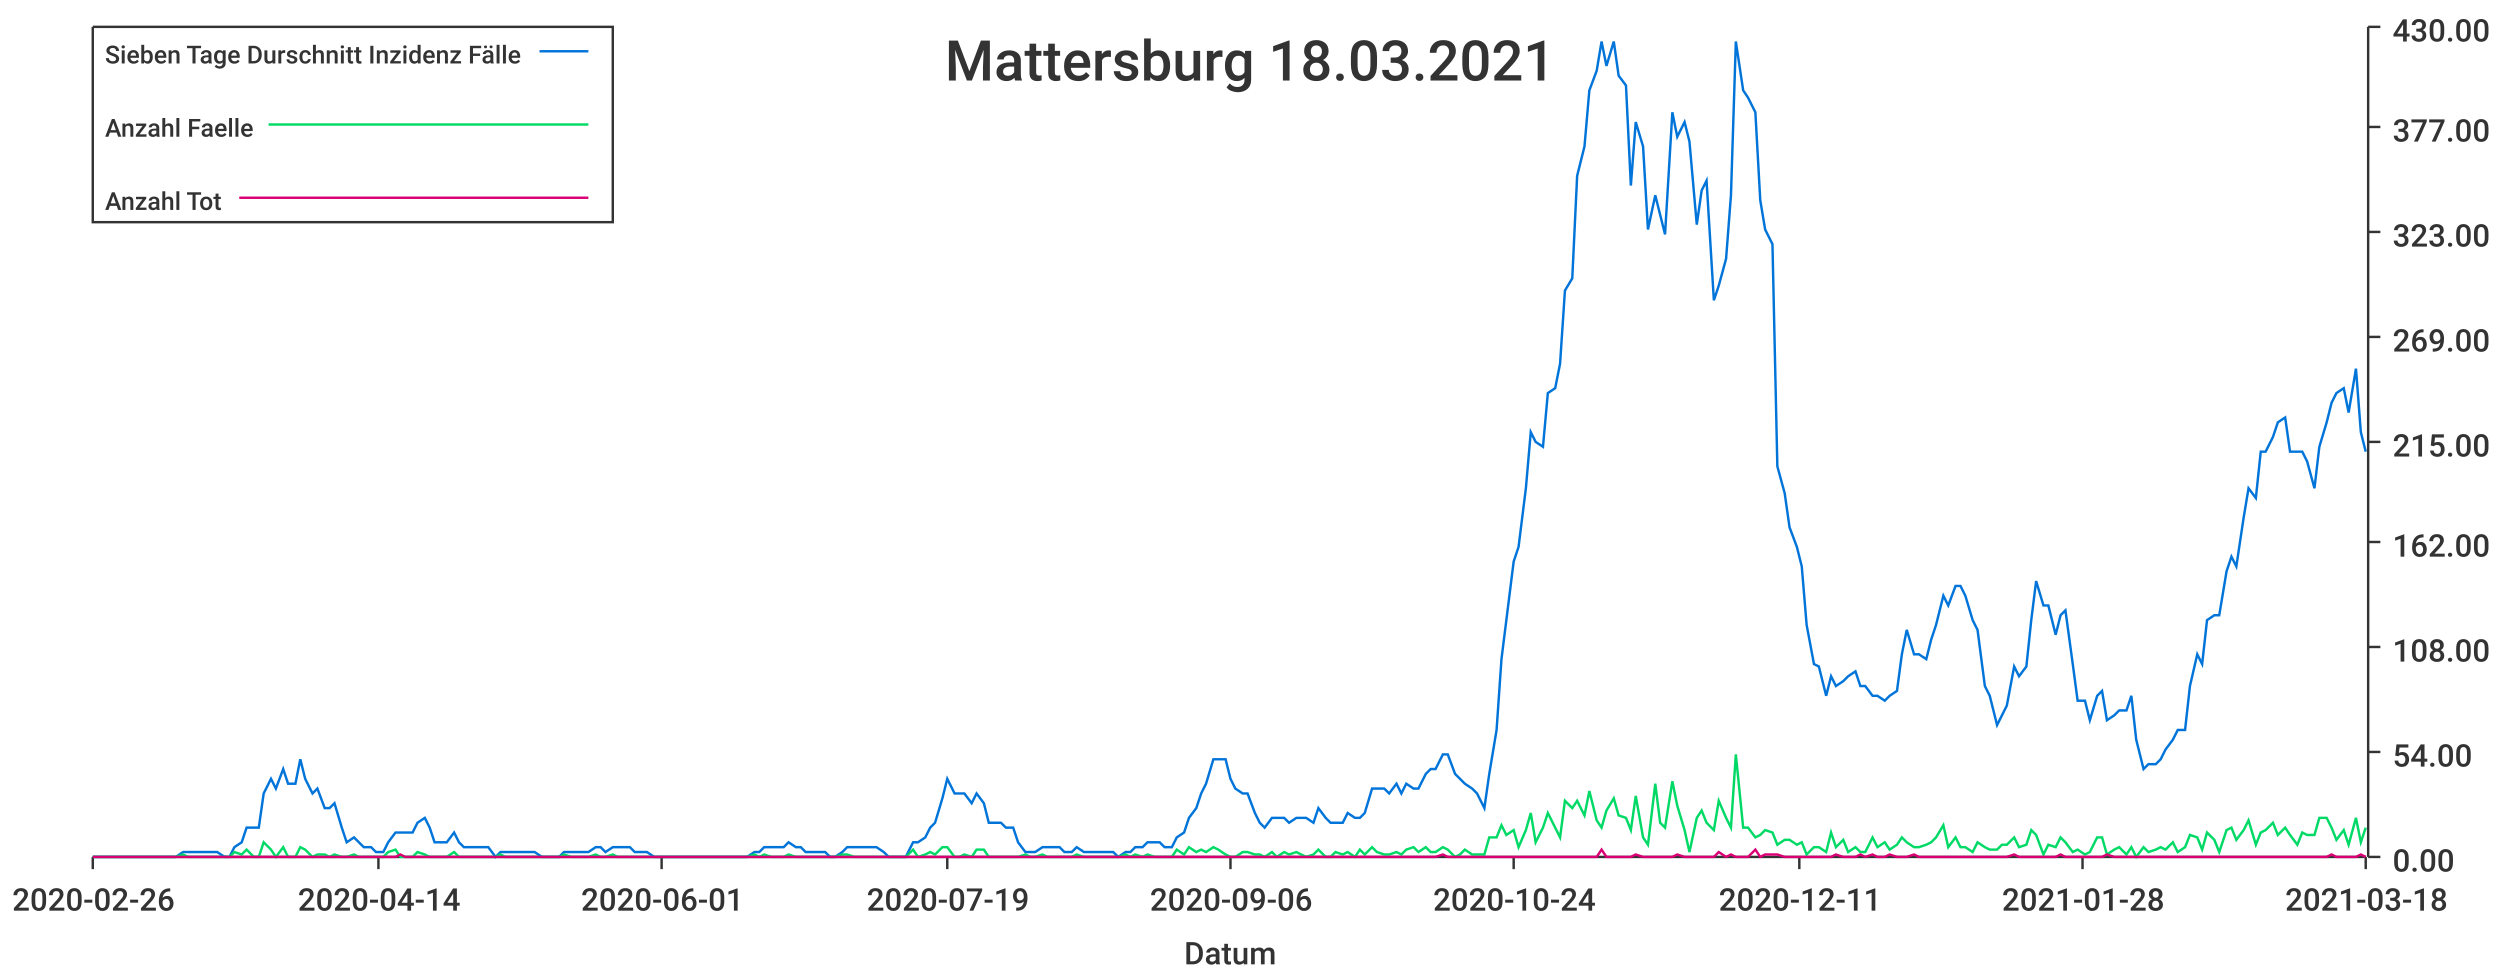
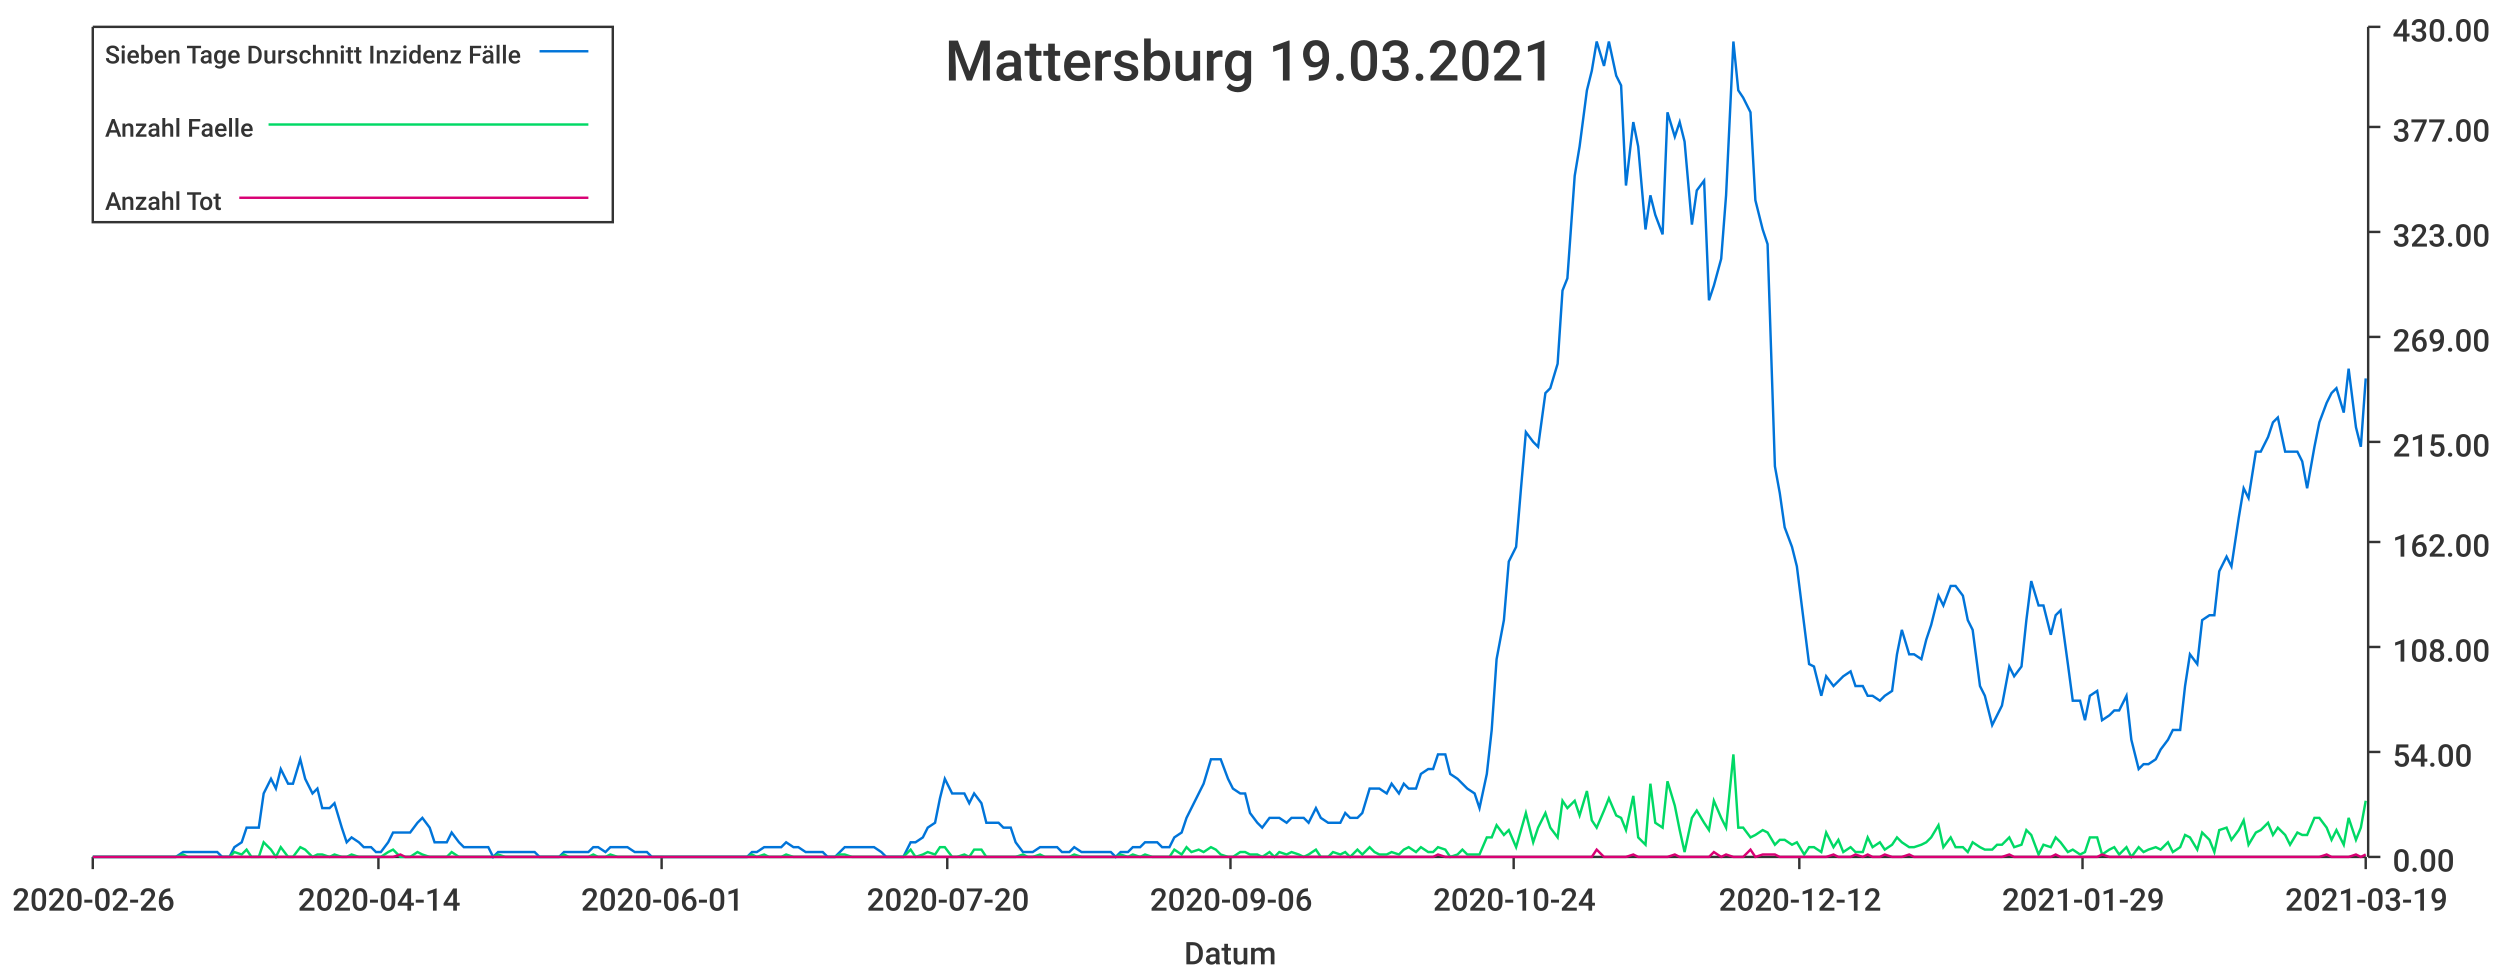
<svg xmlns="http://www.w3.org/2000/svg" width="1024" height="400">\n<path d="M 0 0 L 1024 0 L 1024 400 L 0 400 L 0 0" style="stroke-width:0;stroke:rgba(255,255,255,1.0);fill:rgba(255,255,255,1.0)" />
  <path d="M 38 11 L 969 11 L 969 351 L 38 351 L 38 11" style="stroke-width:0;stroke:rgba(255,255,255,1.0);fill:rgba(255,255,255,1.0)" />
  <path d="M 38 351 L 969 351" style="stroke-width:1;stroke:rgba(51,51,51,1.0);fill:none" />
  <path d="M 38 351 L 38 356" style="stroke-width:1;stroke:rgba(51,51,51,1.0);fill:none" />
  <text x="5" y="373" style="stroke-width:0;stroke:none;fill:rgba(51,51,51,1.0);font-size:12.8px;font-family:'Roboto Medium',sans-serif">2020-02-26</text>
  <path d="M 155 351 L 155 356" style="stroke-width:1;stroke:rgba(51,51,51,1.0);fill:none" />
  <text x="122" y="373" style="stroke-width:0;stroke:none;fill:rgba(51,51,51,1.0);font-size:12.8px;font-family:'Roboto Medium',sans-serif">2020-04-14</text>
  <path d="M 271 351 L 271 356" style="stroke-width:1;stroke:rgba(51,51,51,1.0);fill:none" />
  <text x="238" y="373" style="stroke-width:0;stroke:none;fill:rgba(51,51,51,1.0);font-size:12.8px;font-family:'Roboto Medium',sans-serif">2020-06-01</text>
  <path d="M 388 351 L 388 356" style="stroke-width:1;stroke:rgba(51,51,51,1.0);fill:none" />
-   <text x="355" y="373" style="stroke-width:0;stroke:none;fill:rgba(51,51,51,1.0);font-size:12.8px;font-family:'Roboto Medium',sans-serif">2020-07-19</text>
+   <text x="355" y="373" style="stroke-width:0;stroke:none;fill:rgba(51,51,51,1.0);font-size:12.8px;font-family:'Roboto Medium',sans-serif">2020-07-20</text>
  <path d="M 504 351 L 504 356" style="stroke-width:1;stroke:rgba(51,51,51,1.0);fill:none" />
  <text x="471" y="373" style="stroke-width:0;stroke:none;fill:rgba(51,51,51,1.0);font-size:12.8px;font-family:'Roboto Medium',sans-serif">2020-09-06</text>
  <path d="M 620 351 L 620 356" style="stroke-width:1;stroke:rgba(51,51,51,1.0);fill:none" />
  <text x="587" y="373" style="stroke-width:0;stroke:none;fill:rgba(51,51,51,1.0);font-size:12.8px;font-family:'Roboto Medium',sans-serif">2020-10-24</text>
  <path d="M 737 351 L 737 356" style="stroke-width:1;stroke:rgba(51,51,51,1.0);fill:none" />
-   <text x="704" y="373" style="stroke-width:0;stroke:none;fill:rgba(51,51,51,1.0);font-size:12.8px;font-family:'Roboto Medium',sans-serif">2020-12-11</text>
+   <text x="704" y="373" style="stroke-width:0;stroke:none;fill:rgba(51,51,51,1.0);font-size:12.8px;font-family:'Roboto Medium',sans-serif">2020-12-12</text>
  <path d="M 853 351 L 853 356" style="stroke-width:1;stroke:rgba(51,51,51,1.0);fill:none" />
-   <text x="820" y="373" style="stroke-width:0;stroke:none;fill:rgba(51,51,51,1.0);font-size:12.8px;font-family:'Roboto Medium',sans-serif">2021-01-28</text>
+   <text x="820" y="373" style="stroke-width:0;stroke:none;fill:rgba(51,51,51,1.0);font-size:12.8px;font-family:'Roboto Medium',sans-serif">2021-01-29</text>
  <path d="M 969 351 L 969 356" style="stroke-width:1;stroke:rgba(51,51,51,1.0);fill:none" />
-   <text x="936" y="373" style="stroke-width:0;stroke:none;fill:rgba(51,51,51,1.0);font-size:12.8px;font-family:'Roboto Medium',sans-serif">2021-03-18</text>
+   <text x="936" y="373" style="stroke-width:0;stroke:none;fill:rgba(51,51,51,1.0);font-size:12.8px;font-family:'Roboto Medium',sans-serif">2021-03-19</text>
  <text x="485" y="395" style="stroke-width:0;stroke:none;fill:rgba(51,51,51,1.0);font-size:12.8px;font-family:'Roboto Medium',sans-serif">Datum</text>
  <path d="M 970 351 L 970 11" style="stroke-width:1;stroke:rgba(51,51,51,1.0);fill:none" />
  <path d="M 970 351 L 975 351" style="stroke-width:1;stroke:rgba(51,51,51,1.0);fill:none" />
  <text x="980" y="357" style="stroke-width:0;stroke:none;fill:rgba(51,51,51,1.0);font-size:12.8px;font-family:'Roboto Medium',sans-serif">0.00</text>
  <path d="M 970 308 L 975 308" style="stroke-width:1;stroke:rgba(51,51,51,1.0);fill:none" />
  <text x="980" y="314" style="stroke-width:0;stroke:none;fill:rgba(51,51,51,1.0);font-size:12.8px;font-family:'Roboto Medium',sans-serif">54.00</text>
  <path d="M 970 265 L 975 265" style="stroke-width:1;stroke:rgba(51,51,51,1.0);fill:none" />
  <text x="980" y="271" style="stroke-width:0;stroke:none;fill:rgba(51,51,51,1.0);font-size:12.8px;font-family:'Roboto Medium',sans-serif">108.00</text>
  <path d="M 970 222 L 975 222" style="stroke-width:1;stroke:rgba(51,51,51,1.0);fill:none" />
  <text x="980" y="228" style="stroke-width:0;stroke:none;fill:rgba(51,51,51,1.0);font-size:12.8px;font-family:'Roboto Medium',sans-serif">162.00</text>
  <path d="M 970 181 L 975 181" style="stroke-width:1;stroke:rgba(51,51,51,1.0);fill:none" />
  <text x="980" y="187" style="stroke-width:0;stroke:none;fill:rgba(51,51,51,1.0);font-size:12.8px;font-family:'Roboto Medium',sans-serif">215.00</text>
  <path d="M 970 138 L 975 138" style="stroke-width:1;stroke:rgba(51,51,51,1.0);fill:none" />
  <text x="980" y="144" style="stroke-width:0;stroke:none;fill:rgba(51,51,51,1.0);font-size:12.8px;font-family:'Roboto Medium',sans-serif">269.00</text>
  <path d="M 970 95 L 975 95" style="stroke-width:1;stroke:rgba(51,51,51,1.0);fill:none" />
  <text x="980" y="101" style="stroke-width:0;stroke:none;fill:rgba(51,51,51,1.0);font-size:12.8px;font-family:'Roboto Medium',sans-serif">323.00</text>
  <path d="M 970 52 L 975 52" style="stroke-width:1;stroke:rgba(51,51,51,1.0);fill:none" />
  <text x="980" y="58" style="stroke-width:0;stroke:none;fill:rgba(51,51,51,1.0);font-size:12.8px;font-family:'Roboto Medium',sans-serif">377.00</text>
  <path d="M 970 11 L 975 11" style="stroke-width:1;stroke:rgba(51,51,51,1.0);fill:none" />
  <text x="980" y="17" style="stroke-width:0;stroke:none;fill:rgba(51,51,51,1.0);font-size:12.8px;font-family:'Roboto Medium',sans-serif">430.00</text>
-   <path d="M 38 351 L 41 351 L 43 351 L 46 351 L 48 351 L 51 351 L 53 351 L 55 351 L 58 351 L 60 351 L 63 351 L 65 351 L 67 351 L 70 351 L 72 351 L 75 349 L 77 349 L 80 349 L 82 349 L 84 349 L 87 349 L 89 349 L 92 351 L 94 351 L 96 347 L 99 345 L 101 339 L 104 339 L 106 339 L 108 325 L 111 319 L 113 323 L 116 315 L 118 321 L 121 321 L 123 311 L 125 319 L 128 325 L 130 323 L 133 331 L 135 331 L 137 329 L 140 339 L 142 345 L 145 343 L 147 345 L 149 347 L 152 347 L 154 349 L 157 349 L 159 345 L 162 341 L 164 341 L 166 341 L 169 341 L 171 337 L 174 335 L 176 339 L 178 345 L 181 345 L 183 345 L 186 341 L 188 345 L 190 347 L 193 347 L 195 347 L 198 347 L 200 347 L 203 351 L 205 349 L 207 349 L 210 349 L 212 349 L 215 349 L 217 349 L 219 349 L 222 351 L 224 351 L 227 351 L 229 351 L 231 349 L 234 349 L 236 349 L 239 349 L 241 349 L 244 347 L 246 347 L 248 349 L 251 347 L 253 347 L 256 347 L 258 347 L 260 349 L 263 349 L 265 349 L 268 351 L 270 351 L 272 351 L 275 351 L 277 351 L 280 351 L 282 351 L 285 351 L 287 351 L 289 351 L 292 351 L 294 351 L 297 351 L 299 351 L 301 351 L 304 351 L 306 351 L 309 349 L 311 349 L 313 347 L 316 347 L 318 347 L 321 347 L 323 345 L 326 347 L 328 347 L 330 349 L 333 349 L 335 349 L 338 349 L 340 351 L 342 351 L 345 349 L 347 347 L 350 347 L 352 347 L 354 347 L 357 347 L 359 347 L 362 349 L 364 351 L 367 351 L 369 351 L 371 351 L 374 345 L 376 345 L 379 343 L 381 339 L 383 337 L 386 327 L 388 319 L 391 325 L 393 325 L 395 325 L 398 329 L 400 325 L 403 329 L 405 337 L 408 337 L 410 337 L 412 339 L 415 339 L 417 345 L 420 349 L 422 349 L 424 349 L 427 347 L 429 347 L 432 347 L 434 347 L 436 349 L 439 349 L 441 347 L 444 349 L 446 349 L 449 349 L 451 349 L 453 349 L 456 349 L 458 351 L 461 349 L 463 349 L 465 347 L 468 347 L 470 345 L 473 345 L 475 345 L 477 347 L 480 347 L 482 343 L 485 341 L 487 335 L 490 331 L 492 325 L 494 321 L 497 311 L 499 311 L 502 311 L 504 319 L 506 323 L 509 325 L 511 325 L 514 333 L 516 337 L 518 339 L 521 335 L 523 335 L 526 335 L 528 337 L 531 335 L 533 335 L 535 335 L 538 337 L 540 331 L 543 335 L 545 337 L 547 337 L 550 337 L 552 333 L 555 335 L 557 335 L 559 333 L 562 323 L 564 323 L 567 323 L 569 325 L 572 321 L 574 325 L 576 321 L 579 323 L 581 323 L 584 317 L 586 315 L 588 315 L 591 309 L 593 309 L 596 317 L 598 319 L 600 321 L 603 323 L 605 325 L 608 331 L 610 317 L 613 299 L 615 270 L 617 254 L 620 230 L 622 224 L 625 200 L 627 177 L 629 181 L 632 183 L 634 161 L 637 159 L 639 149 L 641 119 L 644 114 L 646 72 L 649 60 L 651 37 L 654 29 L 656 17 L 658 27 L 661 17 L 663 31 L 666 35 L 668 76 L 670 50 L 673 60 L 675 94 L 678 80 L 680 88 L 682 96 L 685 46 L 687 56 L 690 50 L 692 58 L 695 92 L 697 78 L 699 74 L 702 123 L 704 117 L 707 106 L 709 80 L 711 17 L 714 37 L 716 40 L 719 46 L 721 82 L 723 94 L 726 100 L 728 191 L 731 202 L 733 216 L 736 224 L 738 232 L 740 256 L 743 272 L 745 273 L 748 285 L 750 277 L 752 281 L 755 279 L 757 277 L 760 275 L 762 281 L 764 281 L 767 285 L 769 285 L 772 287 L 774 285 L 777 283 L 779 268 L 781 258 L 784 268 L 786 268 L 789 270 L 791 262 L 793 256 L 796 244 L 798 248 L 801 240 L 803 240 L 805 244 L 808 254 L 810 258 L 813 281 L 815 285 L 818 297 L 820 293 L 822 289 L 825 273 L 827 277 L 830 273 L 832 254 L 834 238 L 837 248 L 839 248 L 842 260 L 844 252 L 846 250 L 849 272 L 851 287 L 854 287 L 856 295 L 859 285 L 861 283 L 863 295 L 866 293 L 868 291 L 871 291 L 873 285 L 875 303 L 878 315 L 880 313 L 883 313 L 885 311 L 887 307 L 890 303 L 892 299 L 895 299 L 897 281 L 900 268 L 902 272 L 904 254 L 907 252 L 909 252 L 912 234 L 914 228 L 916 232 L 919 212 L 921 200 L 924 204 L 926 185 L 928 185 L 931 179 L 933 173 L 936 171 L 938 185 L 941 185 L 943 185 L 945 189 L 948 200 L 950 183 L 953 173 L 955 165 L 957 161 L 960 159 L 962 169 L 965 151 L 967 177 L 969 185" style="stroke-width:1;stroke:rgba(0,116,217,1.0);fill:none" />
-   <path d="M 38 351 L 41 351 L 43 351 L 46 351 L 48 351 L 51 351 L 53 351 L 55 351 L 58 351 L 60 351 L 63 351 L 65 351 L 67 351 L 70 351 L 72 351 L 75 350 L 77 351 L 80 351 L 82 351 L 84 351 L 87 351 L 89 351 L 92 351 L 94 351 L 96 349 L 99 350 L 101 348 L 104 351 L 106 351 L 108 345 L 111 348 L 113 351 L 116 347 L 118 351 L 121 351 L 123 347 L 125 348 L 128 351 L 130 350 L 133 350 L 135 351 L 137 350 L 140 351 L 142 351 L 145 350 L 147 351 L 149 351 L 152 351 L 154 351 L 157 351 L 159 349 L 162 348 L 164 351 L 166 351 L 169 351 L 171 349 L 174 350 L 176 351 L 178 351 L 181 351 L 183 351 L 186 349 L 188 351 L 190 351 L 193 351 L 195 351 L 198 351 L 200 351 L 203 351 L 205 350 L 207 351 L 210 351 L 212 351 L 215 351 L 217 351 L 219 351 L 222 351 L 224 351 L 227 351 L 229 351 L 231 350 L 234 351 L 236 351 L 239 351 L 241 351 L 244 350 L 246 351 L 248 351 L 251 350 L 253 351 L 256 351 L 258 351 L 260 351 L 263 351 L 265 351 L 268 351 L 270 351 L 272 351 L 275 351 L 277 351 L 280 351 L 282 351 L 285 351 L 287 351 L 289 351 L 292 351 L 294 351 L 297 351 L 299 351 L 301 351 L 304 351 L 306 351 L 309 350 L 311 351 L 313 350 L 316 351 L 318 351 L 321 351 L 323 350 L 326 351 L 328 351 L 330 351 L 333 351 L 335 351 L 338 351 L 340 351 L 342 351 L 345 350 L 347 350 L 350 351 L 352 351 L 354 351 L 357 351 L 359 351 L 362 351 L 364 351 L 367 351 L 369 351 L 371 351 L 374 348 L 376 351 L 379 350 L 381 349 L 383 350 L 386 347 L 388 347 L 391 351 L 393 351 L 395 350 L 398 351 L 400 348 L 403 348 L 405 351 L 408 351 L 410 351 L 412 351 L 415 351 L 417 351 L 420 350 L 422 351 L 424 351 L 427 350 L 429 351 L 432 351 L 434 351 L 436 351 L 439 351 L 441 350 L 444 351 L 446 351 L 449 351 L 451 351 L 453 351 L 456 351 L 458 351 L 461 350 L 463 351 L 465 350 L 468 351 L 470 350 L 473 351 L 475 351 L 477 351 L 480 351 L 482 348 L 485 350 L 487 347 L 490 349 L 492 348 L 494 349 L 497 347 L 499 348 L 502 350 L 504 351 L 506 351 L 509 349 L 511 349 L 514 350 L 516 350 L 518 351 L 521 349 L 523 351 L 526 349 L 528 350 L 531 349 L 533 350 L 535 351 L 538 350 L 540 348 L 543 351 L 545 351 L 547 349 L 550 350 L 552 349 L 555 351 L 557 348 L 559 350 L 562 347 L 564 349 L 567 350 L 569 350 L 572 349 L 574 350 L 576 348 L 579 347 L 581 349 L 584 347 L 586 349 L 588 349 L 591 347 L 593 348 L 596 351 L 598 350 L 600 348 L 603 350 L 605 350 L 608 350 L 610 343 L 613 343 L 615 338 L 617 342 L 620 340 L 622 347 L 625 340 L 627 333 L 629 345 L 632 339 L 634 333 L 637 339 L 639 343 L 641 328 L 644 331 L 646 328 L 649 334 L 651 324 L 654 336 L 656 339 L 658 332 L 661 327 L 663 334 L 666 335 L 668 340 L 670 326 L 673 343 L 675 346 L 678 321 L 680 337 L 682 339 L 685 320 L 687 330 L 690 340 L 692 349 L 695 335 L 697 332 L 699 337 L 702 340 L 704 328 L 707 335 L 709 339 L 711 309 L 714 339 L 716 339 L 719 343 L 721 342 L 723 340 L 726 341 L 728 346 L 731 344 L 733 344 L 736 346 L 738 345 L 740 350 L 743 347 L 745 347 L 748 349 L 750 341 L 752 347 L 755 344 L 757 349 L 760 347 L 762 349 L 764 349 L 767 343 L 769 347 L 772 345 L 774 348 L 777 346 L 779 343 L 781 345 L 784 347 L 786 347 L 789 346 L 791 345 L 793 343 L 796 338 L 798 347 L 801 343 L 803 347 L 805 347 L 808 349 L 810 345 L 813 347 L 815 348 L 818 348 L 820 346 L 822 346 L 825 343 L 827 347 L 830 346 L 832 340 L 834 342 L 837 350 L 839 346 L 842 347 L 844 343 L 846 345 L 849 349 L 851 348 L 854 350 L 856 349 L 859 343 L 861 343 L 863 350 L 866 348 L 868 347 L 871 350 L 873 347 L 875 351 L 878 347 L 880 349 L 883 348 L 885 347 L 887 348 L 890 345 L 892 349 L 895 347 L 897 342 L 900 343 L 902 348 L 904 341 L 907 344 L 909 349 L 912 340 L 914 339 L 916 344 L 919 340 L 921 336 L 924 346 L 926 341 L 928 340 L 931 337 L 933 342 L 936 339 L 938 342 L 941 346 L 943 341 L 945 342 L 948 342 L 950 335 L 953 335 L 955 339 L 957 344 L 960 340 L 962 346 L 965 335 L 967 345 L 969 339" style="stroke-width:1;stroke:rgba(0,217,101,1.0);fill:none" />
-   <path d="M 38 351 L 41 351 L 43 351 L 46 351 L 48 351 L 51 351 L 53 351 L 55 351 L 58 351 L 60 351 L 63 351 L 65 351 L 67 351 L 70 351 L 72 351 L 75 351 L 77 351 L 80 351 L 82 351 L 84 351 L 87 351 L 89 351 L 92 351 L 94 351 L 96 351 L 99 351 L 101 351 L 104 351 L 106 351 L 108 351 L 111 351 L 113 351 L 116 351 L 118 351 L 121 351 L 123 351 L 125 351 L 128 351 L 130 351 L 133 351 L 135 351 L 137 351 L 140 351 L 142 351 L 145 351 L 147 351 L 149 351 L 152 351 L 154 351 L 157 351 L 159 351 L 162 351 L 164 350 L 166 351 L 169 351 L 171 351 L 174 351 L 176 351 L 178 351 L 181 351 L 183 351 L 186 351 L 188 351 L 190 351 L 193 351 L 195 351 L 198 351 L 200 351 L 203 351 L 205 351 L 207 351 L 210 351 L 212 351 L 215 351 L 217 351 L 219 351 L 222 351 L 224 351 L 227 351 L 229 351 L 231 351 L 234 351 L 236 351 L 239 351 L 241 351 L 244 351 L 246 351 L 248 351 L 251 351 L 253 351 L 256 351 L 258 351 L 260 351 L 263 351 L 265 351 L 268 351 L 270 351 L 272 351 L 275 351 L 277 351 L 280 351 L 282 351 L 285 351 L 287 351 L 289 351 L 292 351 L 294 351 L 297 351 L 299 351 L 301 351 L 304 351 L 306 351 L 309 351 L 311 351 L 313 351 L 316 351 L 318 351 L 321 351 L 323 351 L 326 351 L 328 351 L 330 351 L 333 351 L 335 351 L 338 351 L 340 351 L 342 351 L 345 351 L 347 351 L 350 351 L 352 351 L 354 351 L 357 351 L 359 351 L 362 351 L 364 351 L 367 351 L 369 351 L 371 351 L 374 351 L 376 351 L 379 351 L 381 351 L 383 351 L 386 351 L 388 351 L 391 351 L 393 351 L 395 351 L 398 351 L 400 351 L 403 351 L 405 351 L 408 351 L 410 351 L 412 351 L 415 351 L 417 351 L 420 351 L 422 351 L 424 351 L 427 351 L 429 351 L 432 351 L 434 351 L 436 351 L 439 351 L 441 351 L 444 351 L 446 351 L 449 351 L 451 351 L 453 351 L 456 351 L 458 351 L 461 351 L 463 351 L 465 351 L 468 351 L 470 351 L 473 351 L 475 351 L 477 351 L 480 351 L 482 351 L 485 351 L 487 351 L 490 351 L 492 351 L 494 351 L 497 351 L 499 351 L 502 351 L 504 351 L 506 351 L 509 351 L 511 351 L 514 351 L 516 351 L 518 351 L 521 351 L 523 351 L 526 351 L 528 351 L 531 351 L 533 351 L 535 351 L 538 351 L 540 351 L 543 351 L 545 351 L 547 351 L 550 351 L 552 351 L 555 351 L 557 351 L 559 351 L 562 351 L 564 351 L 567 351 L 569 351 L 572 351 L 574 351 L 576 351 L 579 351 L 581 351 L 584 351 L 586 351 L 588 351 L 591 350 L 593 351 L 596 351 L 598 351 L 600 351 L 603 351 L 605 351 L 608 351 L 610 351 L 613 351 L 615 351 L 617 351 L 620 351 L 622 351 L 625 351 L 627 351 L 629 351 L 632 351 L 634 351 L 637 351 L 639 351 L 641 351 L 644 351 L 646 351 L 649 351 L 651 351 L 654 351 L 656 348 L 658 351 L 661 351 L 663 351 L 666 351 L 668 351 L 670 350 L 673 351 L 675 351 L 678 351 L 680 351 L 682 351 L 685 351 L 687 350 L 690 351 L 692 351 L 695 351 L 697 351 L 699 351 L 702 351 L 704 349 L 707 351 L 709 350 L 711 351 L 714 351 L 716 351 L 719 348 L 721 351 L 723 350 L 726 350 L 728 350 L 731 351 L 733 351 L 736 351 L 738 351 L 740 351 L 743 351 L 745 351 L 748 351 L 750 351 L 752 350 L 755 351 L 757 351 L 760 351 L 762 350 L 764 351 L 767 350 L 769 351 L 772 351 L 774 350 L 777 351 L 779 351 L 781 351 L 784 350 L 786 351 L 789 351 L 791 351 L 793 351 L 796 351 L 798 351 L 801 351 L 803 351 L 805 351 L 808 351 L 810 351 L 813 351 L 815 351 L 818 351 L 820 351 L 822 351 L 825 350 L 827 351 L 830 351 L 832 351 L 834 351 L 837 351 L 839 351 L 842 351 L 844 350 L 846 351 L 849 351 L 851 351 L 854 351 L 856 351 L 859 351 L 861 351 L 863 350 L 866 351 L 868 351 L 871 351 L 873 351 L 875 351 L 878 351 L 880 351 L 883 351 L 885 351 L 887 351 L 890 351 L 892 351 L 895 351 L 897 351 L 900 351 L 902 351 L 904 351 L 907 351 L 909 351 L 912 351 L 914 351 L 916 351 L 919 351 L 921 351 L 924 351 L 926 351 L 928 351 L 931 351 L 933 351 L 936 351 L 938 351 L 941 351 L 943 351 L 945 351 L 948 351 L 950 351 L 953 351 L 955 350 L 957 351 L 960 351 L 962 351 L 965 351 L 967 350 L 969 351" style="stroke-width:1;stroke:rgba(217,0,116,1.0);fill:none" />
-   <text x="387" y="33" style="stroke-width:0;stroke:none;fill:rgba(51,51,51,1.0);font-size:23.0px;font-family:'Roboto Medium',sans-serif">Mattersburg 18.03.2021</text>
+   <path d="M 38 351 L 41 351 L 43 351 L 46 351 L 48 351 L 51 351 L 53 351 L 55 351 L 58 351 L 60 351 L 63 351 L 65 351 L 67 351 L 70 351 L 72 351 L 75 349 L 77 349 L 79 349 L 82 349 L 84 349 L 87 349 L 89 349 L 91 351 L 94 351 L 96 347 L 99 345 L 101 339 L 103 339 L 106 339 L 108 325 L 111 319 L 113 323 L 115 315 L 118 321 L 120 321 L 123 311 L 125 319 L 128 325 L 130 323 L 132 331 L 135 331 L 137 329 L 140 339 L 142 345 L 144 343 L 147 345 L 149 347 L 152 347 L 154 349 L 156 349 L 159 345 L 161 341 L 164 341 L 166 341 L 168 341 L 171 337 L 173 335 L 176 339 L 178 345 L 180 345 L 183 345 L 185 341 L 188 345 L 190 347 L 192 347 L 195 347 L 197 347 L 200 347 L 202 351 L 204 349 L 207 349 L 209 349 L 212 349 L 214 349 L 217 349 L 219 349 L 221 351 L 224 351 L 226 351 L 229 351 L 231 349 L 233 349 L 236 349 L 238 349 L 241 349 L 243 347 L 245 347 L 248 349 L 250 347 L 253 347 L 255 347 L 257 347 L 260 349 L 262 349 L 265 349 L 267 351 L 269 351 L 272 351 L 274 351 L 277 351 L 279 351 L 281 351 L 284 351 L 286 351 L 289 351 L 291 351 L 294 351 L 296 351 L 298 351 L 301 351 L 303 351 L 306 351 L 308 349 L 310 349 L 313 347 L 315 347 L 318 347 L 320 347 L 322 345 L 325 347 L 327 347 L 330 349 L 332 349 L 334 349 L 337 349 L 339 351 L 342 351 L 344 349 L 346 347 L 349 347 L 351 347 L 354 347 L 356 347 L 358 347 L 361 349 L 363 351 L 366 351 L 368 351 L 370 351 L 373 345 L 375 345 L 378 343 L 380 339 L 383 337 L 385 327 L 387 319 L 390 325 L 392 325 L 395 325 L 397 329 L 399 325 L 402 329 L 404 337 L 407 337 L 409 337 L 411 339 L 414 339 L 416 345 L 419 349 L 421 349 L 423 349 L 426 347 L 428 347 L 431 347 L 433 347 L 435 349 L 438 349 L 440 347 L 443 349 L 445 349 L 447 349 L 450 349 L 452 349 L 455 349 L 457 351 L 459 349 L 462 349 L 464 347 L 467 347 L 469 345 L 472 345 L 474 345 L 476 347 L 479 347 L 481 343 L 484 341 L 486 335 L 488 331 L 491 325 L 493 321 L 496 311 L 498 311 L 500 311 L 503 319 L 505 323 L 508 325 L 510 325 L 512 333 L 515 337 L 517 339 L 520 335 L 522 335 L 524 335 L 527 337 L 529 335 L 532 335 L 534 335 L 536 337 L 539 331 L 541 335 L 544 337 L 546 337 L 549 337 L 551 333 L 553 335 L 556 335 L 558 333 L 561 323 L 563 323 L 565 323 L 568 325 L 570 321 L 573 325 L 575 321 L 577 323 L 580 323 L 582 317 L 585 315 L 587 315 L 589 309 L 592 309 L 594 317 L 597 319 L 599 321 L 601 323 L 604 325 L 606 331 L 609 317 L 611 299 L 613 270 L 616 254 L 618 230 L 621 224 L 623 200 L 625 177 L 628 181 L 630 183 L 633 161 L 635 159 L 638 149 L 640 119 L 642 114 L 645 72 L 647 60 L 650 37 L 652 29 L 654 17 L 657 27 L 659 17 L 662 31 L 664 35 L 666 76 L 669 50 L 671 60 L 674 94 L 676 80 L 678 88 L 681 96 L 683 46 L 686 56 L 688 50 L 690 58 L 693 92 L 695 78 L 698 74 L 700 123 L 702 117 L 705 106 L 707 80 L 710 17 L 712 37 L 714 40 L 717 46 L 719 82 L 722 94 L 724 100 L 727 191 L 729 202 L 731 216 L 734 224 L 736 232 L 739 256 L 741 272 L 743 273 L 746 285 L 748 277 L 751 281 L 753 279 L 755 277 L 758 275 L 760 281 L 763 281 L 765 285 L 767 285 L 770 287 L 772 285 L 775 283 L 777 268 L 779 258 L 782 268 L 784 268 L 787 270 L 789 262 L 791 256 L 794 244 L 796 248 L 799 240 L 801 240 L 804 244 L 806 254 L 808 258 L 811 281 L 813 285 L 816 297 L 818 293 L 820 289 L 823 273 L 825 277 L 828 273 L 830 254 L 832 238 L 835 248 L 837 248 L 840 260 L 842 252 L 844 250 L 847 272 L 849 287 L 852 287 L 854 295 L 856 285 L 859 283 L 861 295 L 864 293 L 866 291 L 868 291 L 871 285 L 873 303 L 876 315 L 878 313 L 880 313 L 883 311 L 885 307 L 888 303 L 890 299 L 893 299 L 895 281 L 897 268 L 900 272 L 902 254 L 905 252 L 907 252 L 909 234 L 912 228 L 914 232 L 917 212 L 919 200 L 921 204 L 924 185 L 926 185 L 929 179 L 931 173 L 933 171 L 936 185 L 938 185 L 941 185 L 943 189 L 945 200 L 948 183 L 950 173 L 953 165 L 955 161 L 957 159 L 960 169 L 962 151 L 965 175 L 967 183 L 969 155" style="stroke-width:1;stroke:rgba(0,116,217,1.0);fill:none" />
+   <path d="M 38 351 L 41 351 L 43 351 L 46 351 L 48 351 L 51 351 L 53 351 L 55 351 L 58 351 L 60 351 L 63 351 L 65 351 L 67 351 L 70 351 L 72 351 L 75 350 L 77 351 L 79 351 L 82 351 L 84 351 L 87 351 L 89 351 L 91 351 L 94 351 L 96 349 L 99 350 L 101 348 L 103 351 L 106 351 L 108 345 L 111 348 L 113 351 L 115 347 L 118 351 L 120 351 L 123 347 L 125 348 L 128 351 L 130 350 L 132 350 L 135 351 L 137 350 L 140 351 L 142 351 L 144 350 L 147 351 L 149 351 L 152 351 L 154 351 L 156 351 L 159 349 L 161 348 L 164 351 L 166 351 L 168 351 L 171 349 L 173 350 L 176 351 L 178 351 L 180 351 L 183 351 L 185 349 L 188 351 L 190 351 L 192 351 L 195 351 L 197 351 L 200 351 L 202 351 L 204 350 L 207 351 L 209 351 L 212 351 L 214 351 L 217 351 L 219 351 L 221 351 L 224 351 L 226 351 L 229 351 L 231 350 L 233 351 L 236 351 L 238 351 L 241 351 L 243 350 L 245 351 L 248 351 L 250 350 L 253 351 L 255 351 L 257 351 L 260 351 L 262 351 L 265 351 L 267 351 L 269 351 L 272 351 L 274 351 L 277 351 L 279 351 L 281 351 L 284 351 L 286 351 L 289 351 L 291 351 L 294 351 L 296 351 L 298 351 L 301 351 L 303 351 L 306 351 L 308 350 L 310 351 L 313 350 L 315 351 L 318 351 L 320 351 L 322 350 L 325 351 L 327 351 L 330 351 L 332 351 L 334 351 L 337 351 L 339 351 L 342 351 L 344 350 L 346 350 L 349 351 L 351 351 L 354 351 L 356 351 L 358 351 L 361 351 L 363 351 L 366 351 L 368 351 L 370 351 L 373 348 L 375 351 L 378 350 L 380 349 L 383 350 L 385 347 L 387 347 L 390 351 L 392 351 L 395 350 L 397 351 L 399 348 L 402 348 L 404 351 L 407 351 L 409 351 L 411 351 L 414 351 L 416 351 L 419 350 L 421 351 L 423 351 L 426 350 L 428 351 L 431 351 L 433 351 L 435 351 L 438 351 L 440 350 L 443 351 L 445 351 L 447 351 L 450 351 L 452 351 L 455 351 L 457 351 L 459 350 L 462 351 L 464 350 L 467 351 L 469 350 L 472 351 L 474 351 L 476 351 L 479 351 L 481 348 L 484 350 L 486 347 L 488 349 L 491 348 L 493 349 L 496 347 L 498 348 L 500 350 L 503 351 L 505 351 L 508 349 L 510 349 L 512 350 L 515 350 L 517 351 L 520 349 L 522 351 L 524 349 L 527 350 L 529 349 L 532 350 L 534 351 L 536 350 L 539 348 L 541 351 L 544 351 L 546 349 L 549 350 L 551 349 L 553 351 L 556 348 L 558 350 L 561 347 L 563 349 L 565 350 L 568 350 L 570 349 L 573 350 L 575 348 L 577 347 L 580 349 L 582 347 L 585 349 L 587 349 L 589 347 L 592 348 L 594 351 L 597 350 L 599 348 L 601 350 L 604 350 L 606 350 L 609 343 L 611 343 L 613 338 L 616 342 L 618 340 L 621 347 L 623 340 L 625 333 L 628 345 L 630 339 L 633 333 L 635 339 L 638 343 L 640 328 L 642 331 L 645 328 L 647 334 L 650 324 L 652 336 L 654 339 L 657 332 L 659 327 L 662 334 L 664 335 L 666 340 L 669 326 L 671 343 L 674 346 L 676 321 L 678 337 L 681 339 L 683 320 L 686 330 L 688 340 L 690 349 L 693 335 L 695 332 L 698 337 L 700 340 L 702 328 L 705 335 L 707 339 L 710 309 L 712 339 L 714 339 L 717 343 L 719 342 L 722 340 L 724 341 L 727 346 L 729 344 L 731 344 L 734 346 L 736 345 L 739 350 L 741 347 L 743 347 L 746 349 L 748 341 L 751 347 L 753 344 L 755 349 L 758 347 L 760 349 L 763 349 L 765 343 L 767 347 L 770 345 L 772 348 L 775 346 L 777 343 L 779 345 L 782 347 L 784 347 L 787 346 L 789 345 L 791 343 L 794 338 L 796 347 L 799 343 L 801 347 L 804 347 L 806 349 L 808 345 L 811 347 L 813 348 L 816 348 L 818 346 L 820 346 L 823 343 L 825 347 L 828 346 L 830 340 L 832 342 L 835 350 L 837 346 L 840 347 L 842 343 L 844 345 L 847 349 L 849 348 L 852 350 L 854 349 L 856 343 L 859 343 L 861 350 L 864 348 L 866 347 L 868 350 L 871 347 L 873 351 L 876 347 L 878 349 L 880 348 L 883 347 L 885 348 L 888 345 L 890 349 L 893 347 L 895 342 L 897 343 L 900 348 L 902 341 L 905 344 L 907 349 L 909 340 L 912 339 L 914 344 L 917 340 L 919 336 L 921 346 L 924 341 L 926 340 L 929 337 L 931 342 L 933 339 L 936 342 L 938 346 L 941 341 L 943 342 L 945 342 L 948 335 L 950 335 L 953 339 L 955 344 L 957 340 L 960 346 L 962 335 L 965 344 L 967 339 L 969 328" style="stroke-width:1;stroke:rgba(0,217,101,1.0);fill:none" />
+   <path d="M 38 351 L 41 351 L 43 351 L 46 351 L 48 351 L 51 351 L 53 351 L 55 351 L 58 351 L 60 351 L 63 351 L 65 351 L 67 351 L 70 351 L 72 351 L 75 351 L 77 351 L 79 351 L 82 351 L 84 351 L 87 351 L 89 351 L 91 351 L 94 351 L 96 351 L 99 351 L 101 351 L 103 351 L 106 351 L 108 351 L 111 351 L 113 351 L 115 351 L 118 351 L 120 351 L 123 351 L 125 351 L 128 351 L 130 351 L 132 351 L 135 351 L 137 351 L 140 351 L 142 351 L 144 351 L 147 351 L 149 351 L 152 351 L 154 351 L 156 351 L 159 351 L 161 351 L 164 350 L 166 351 L 168 351 L 171 351 L 173 351 L 176 351 L 178 351 L 180 351 L 183 351 L 185 351 L 188 351 L 190 351 L 192 351 L 195 351 L 197 351 L 200 351 L 202 351 L 204 351 L 207 351 L 209 351 L 212 351 L 214 351 L 217 351 L 219 351 L 221 351 L 224 351 L 226 351 L 229 351 L 231 351 L 233 351 L 236 351 L 238 351 L 241 351 L 243 351 L 245 351 L 248 351 L 250 351 L 253 351 L 255 351 L 257 351 L 260 351 L 262 351 L 265 351 L 267 351 L 269 351 L 272 351 L 274 351 L 277 351 L 279 351 L 281 351 L 284 351 L 286 351 L 289 351 L 291 351 L 294 351 L 296 351 L 298 351 L 301 351 L 303 351 L 306 351 L 308 351 L 310 351 L 313 351 L 315 351 L 318 351 L 320 351 L 322 351 L 325 351 L 327 351 L 330 351 L 332 351 L 334 351 L 337 351 L 339 351 L 342 351 L 344 351 L 346 351 L 349 351 L 351 351 L 354 351 L 356 351 L 358 351 L 361 351 L 363 351 L 366 351 L 368 351 L 370 351 L 373 351 L 375 351 L 378 351 L 380 351 L 383 351 L 385 351 L 387 351 L 390 351 L 392 351 L 395 351 L 397 351 L 399 351 L 402 351 L 404 351 L 407 351 L 409 351 L 411 351 L 414 351 L 416 351 L 419 351 L 421 351 L 423 351 L 426 351 L 428 351 L 431 351 L 433 351 L 435 351 L 438 351 L 440 351 L 443 351 L 445 351 L 447 351 L 450 351 L 452 351 L 455 351 L 457 351 L 459 351 L 462 351 L 464 351 L 467 351 L 469 351 L 472 351 L 474 351 L 476 351 L 479 351 L 481 351 L 484 351 L 486 351 L 488 351 L 491 351 L 493 351 L 496 351 L 498 351 L 500 351 L 503 351 L 505 351 L 508 351 L 510 351 L 512 351 L 515 351 L 517 351 L 520 351 L 522 351 L 524 351 L 527 351 L 529 351 L 532 351 L 534 351 L 536 351 L 539 351 L 541 351 L 544 351 L 546 351 L 549 351 L 551 351 L 553 351 L 556 351 L 558 351 L 561 351 L 563 351 L 565 351 L 568 351 L 570 351 L 573 351 L 575 351 L 577 351 L 580 351 L 582 351 L 585 351 L 587 351 L 589 350 L 592 351 L 594 351 L 597 351 L 599 351 L 601 351 L 604 351 L 606 351 L 609 351 L 611 351 L 613 351 L 616 351 L 618 351 L 621 351 L 623 351 L 625 351 L 628 351 L 630 351 L 633 351 L 635 351 L 638 351 L 640 351 L 642 351 L 645 351 L 647 351 L 650 351 L 652 351 L 654 348 L 657 351 L 659 351 L 662 351 L 664 351 L 666 351 L 669 350 L 671 351 L 674 351 L 676 351 L 678 351 L 681 351 L 683 351 L 686 350 L 688 351 L 690 351 L 693 351 L 695 351 L 698 351 L 700 351 L 702 349 L 705 351 L 707 350 L 710 351 L 712 351 L 714 351 L 717 348 L 719 351 L 722 350 L 724 350 L 727 350 L 729 351 L 731 351 L 734 351 L 736 351 L 739 351 L 741 351 L 743 351 L 746 351 L 748 351 L 751 350 L 753 351 L 755 351 L 758 351 L 760 350 L 763 351 L 765 350 L 767 351 L 770 351 L 772 350 L 775 351 L 777 351 L 779 351 L 782 350 L 784 351 L 787 351 L 789 351 L 791 351 L 794 351 L 796 351 L 799 351 L 801 351 L 804 351 L 806 351 L 808 351 L 811 351 L 813 351 L 816 351 L 818 351 L 820 351 L 823 350 L 825 351 L 828 351 L 830 351 L 832 351 L 835 351 L 837 351 L 840 351 L 842 350 L 844 351 L 847 351 L 849 351 L 852 351 L 854 351 L 856 351 L 859 351 L 861 350 L 864 351 L 866 351 L 868 351 L 871 351 L 873 351 L 876 351 L 878 351 L 880 351 L 883 351 L 885 351 L 888 351 L 890 351 L 893 351 L 895 351 L 897 351 L 900 351 L 902 351 L 905 351 L 907 351 L 909 351 L 912 351 L 914 351 L 917 351 L 919 351 L 921 351 L 924 351 L 926 351 L 929 351 L 931 351 L 933 351 L 936 351 L 938 351 L 941 351 L 943 351 L 945 351 L 948 351 L 950 351 L 953 350 L 955 351 L 957 351 L 960 351 L 962 351 L 965 350 L 967 351 L 969 350" style="stroke-width:1;stroke:rgba(217,0,116,1.0);fill:none" />
+   <text x="387" y="33" style="stroke-width:0;stroke:none;fill:rgba(51,51,51,1.0);font-size:23.0px;font-family:'Roboto Medium',sans-serif">Mattersburg 19.03.2021</text>
  <path d="M 38 11 L 251 11 L 251 91 L 38 91 L 38 11" style="stroke-width:1;stroke:rgba(51,51,51,1.0);fill:rgba(255,255,255,1.0)" />
  <text x="43" y="26" style="stroke-width:0;stroke:none;fill:rgba(51,51,51,1.0);font-size:10.2px;font-family:'Roboto Medium',sans-serif">Sieben Tage Durschnitt Inzidenz Fälle</text>
  <path d="M 221 21 L 241 21" style="stroke-width:1;stroke:rgba(0,116,217,1.0);fill:none" />
  <text x="43" y="56" style="stroke-width:0;stroke:none;fill:rgba(51,51,51,1.0);font-size:10.2px;font-family:'Roboto Medium',sans-serif">Anzahl Faelle</text>
  <path d="M 110 51 L 241 51" style="stroke-width:1;stroke:rgba(0,217,101,1.0);fill:none" />
  <text x="43" y="86" style="stroke-width:0;stroke:none;fill:rgba(51,51,51,1.0);font-size:10.2px;font-family:'Roboto Medium',sans-serif">Anzahl Tot</text>
  <path d="M 98 81 L 241 81" style="stroke-width:1;stroke:rgba(217,0,116,1.0);fill:none" />
</svg>
